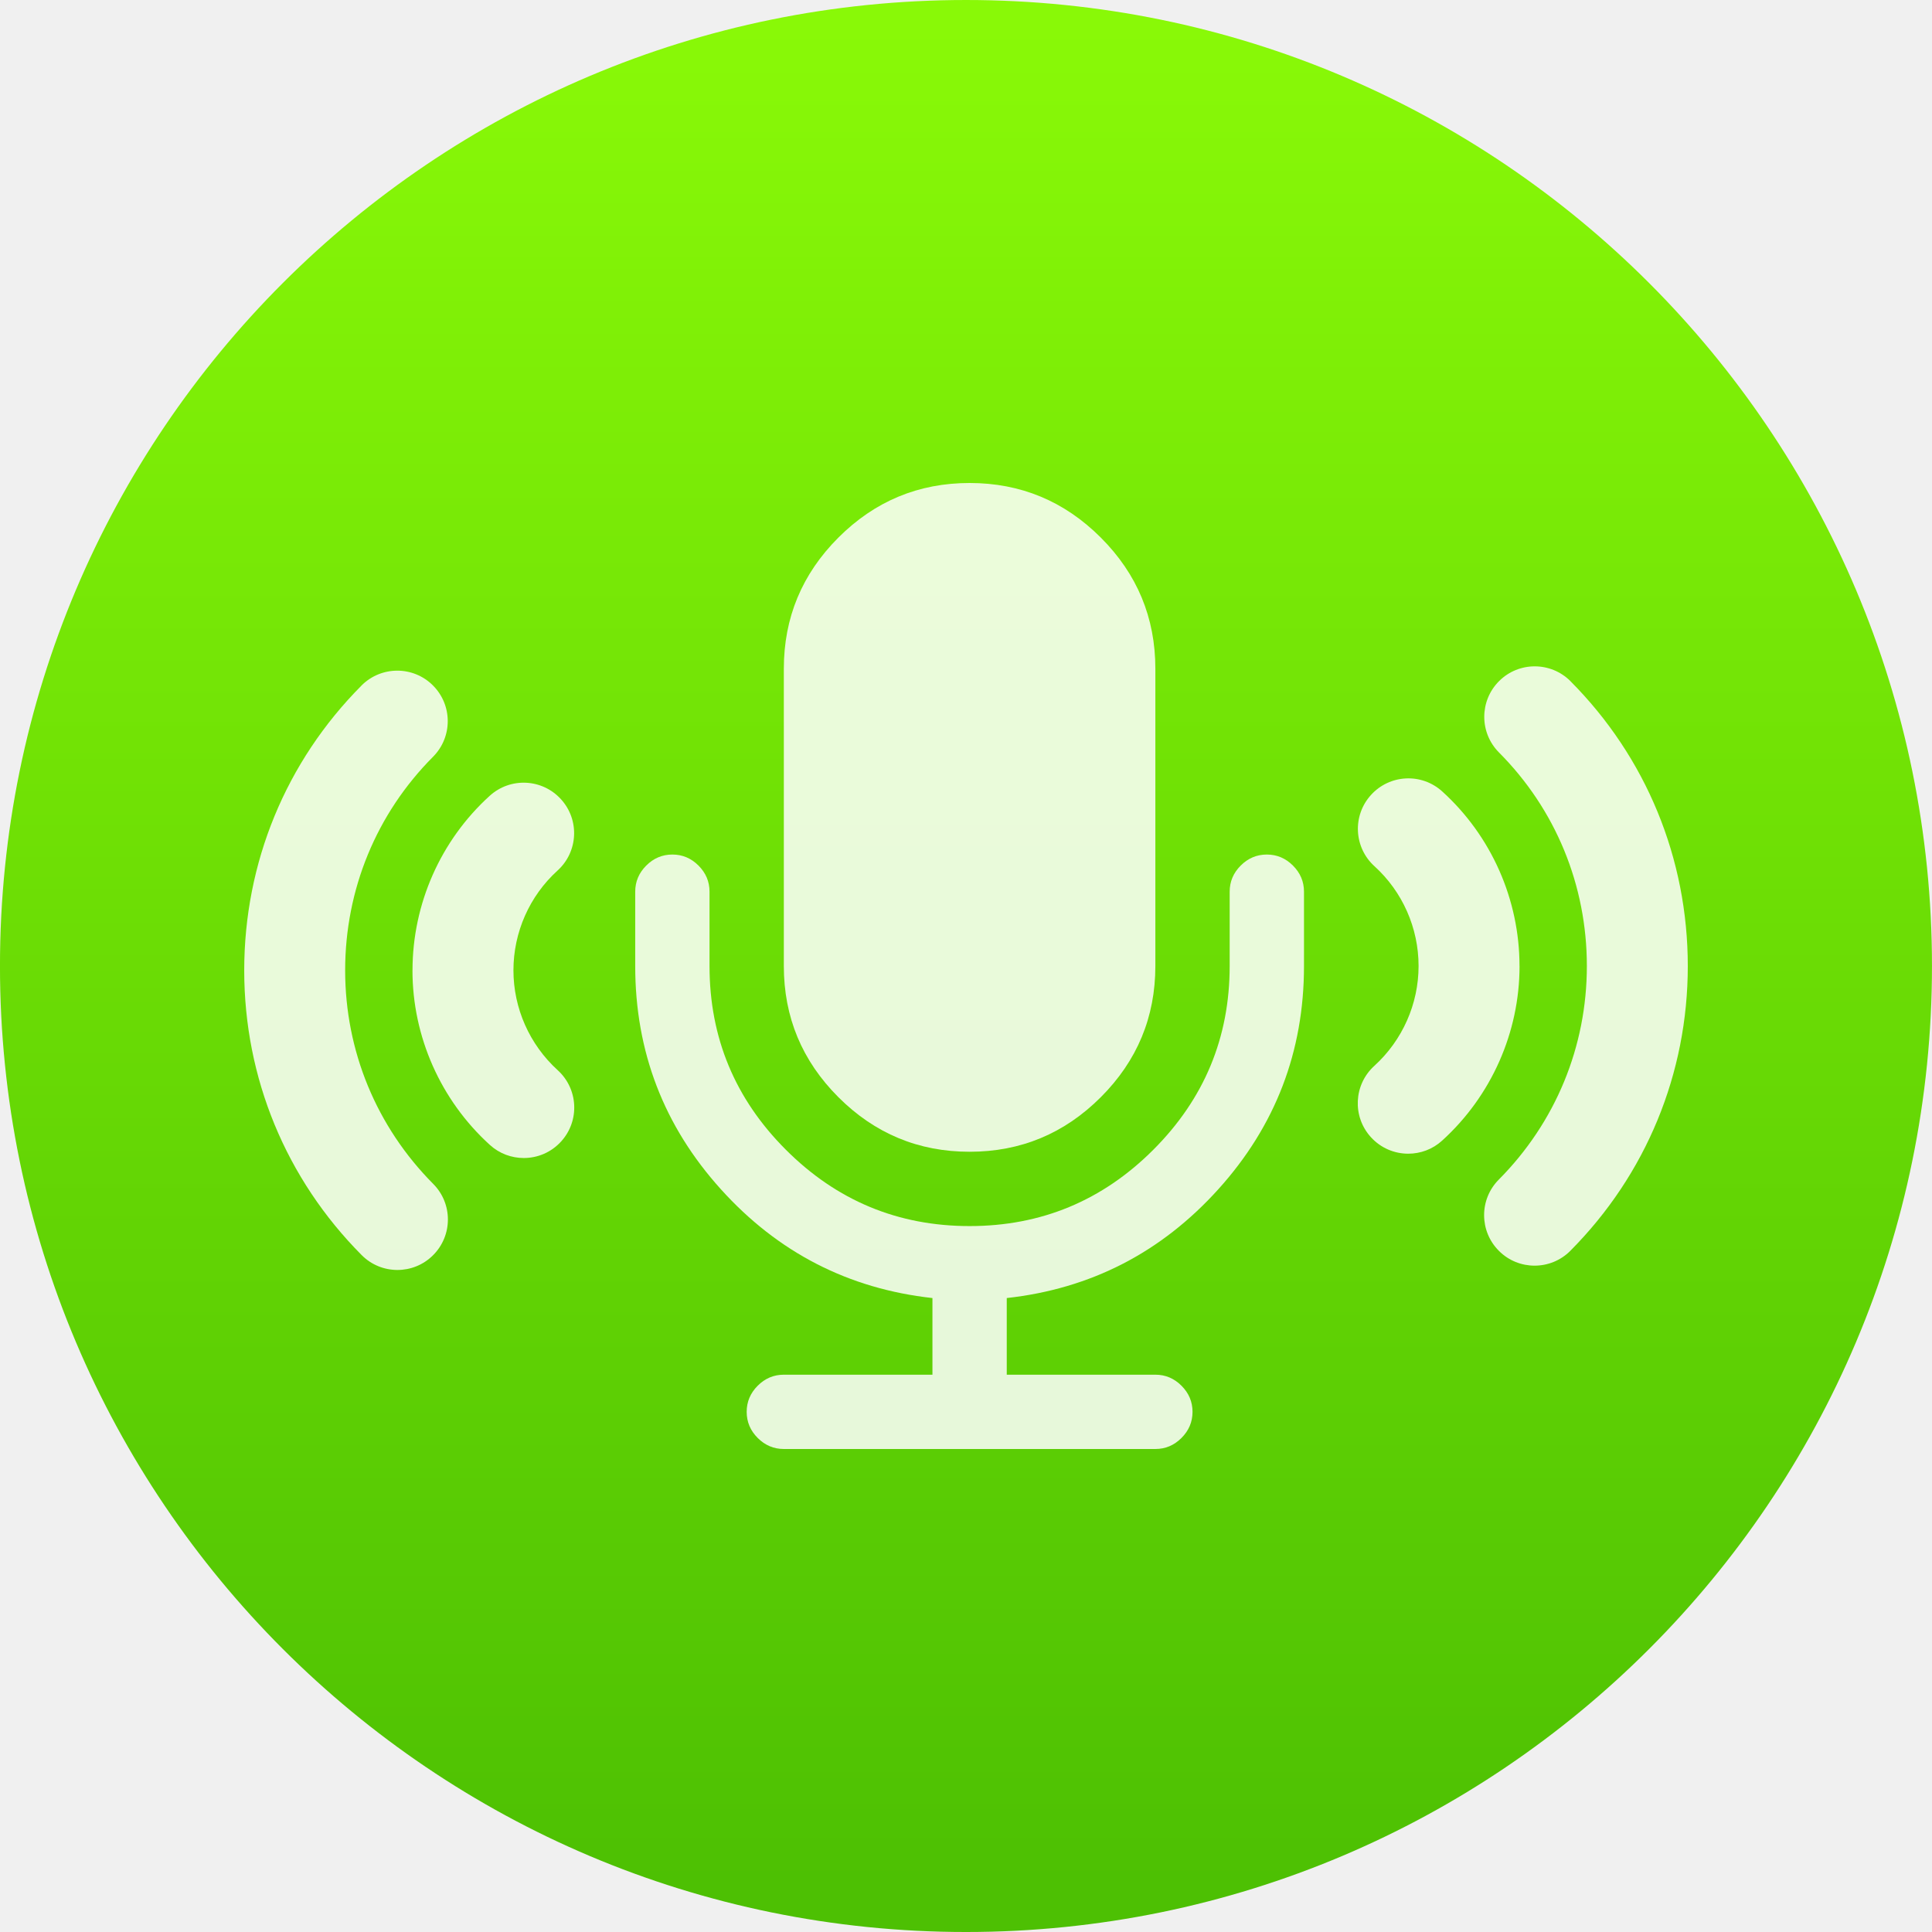
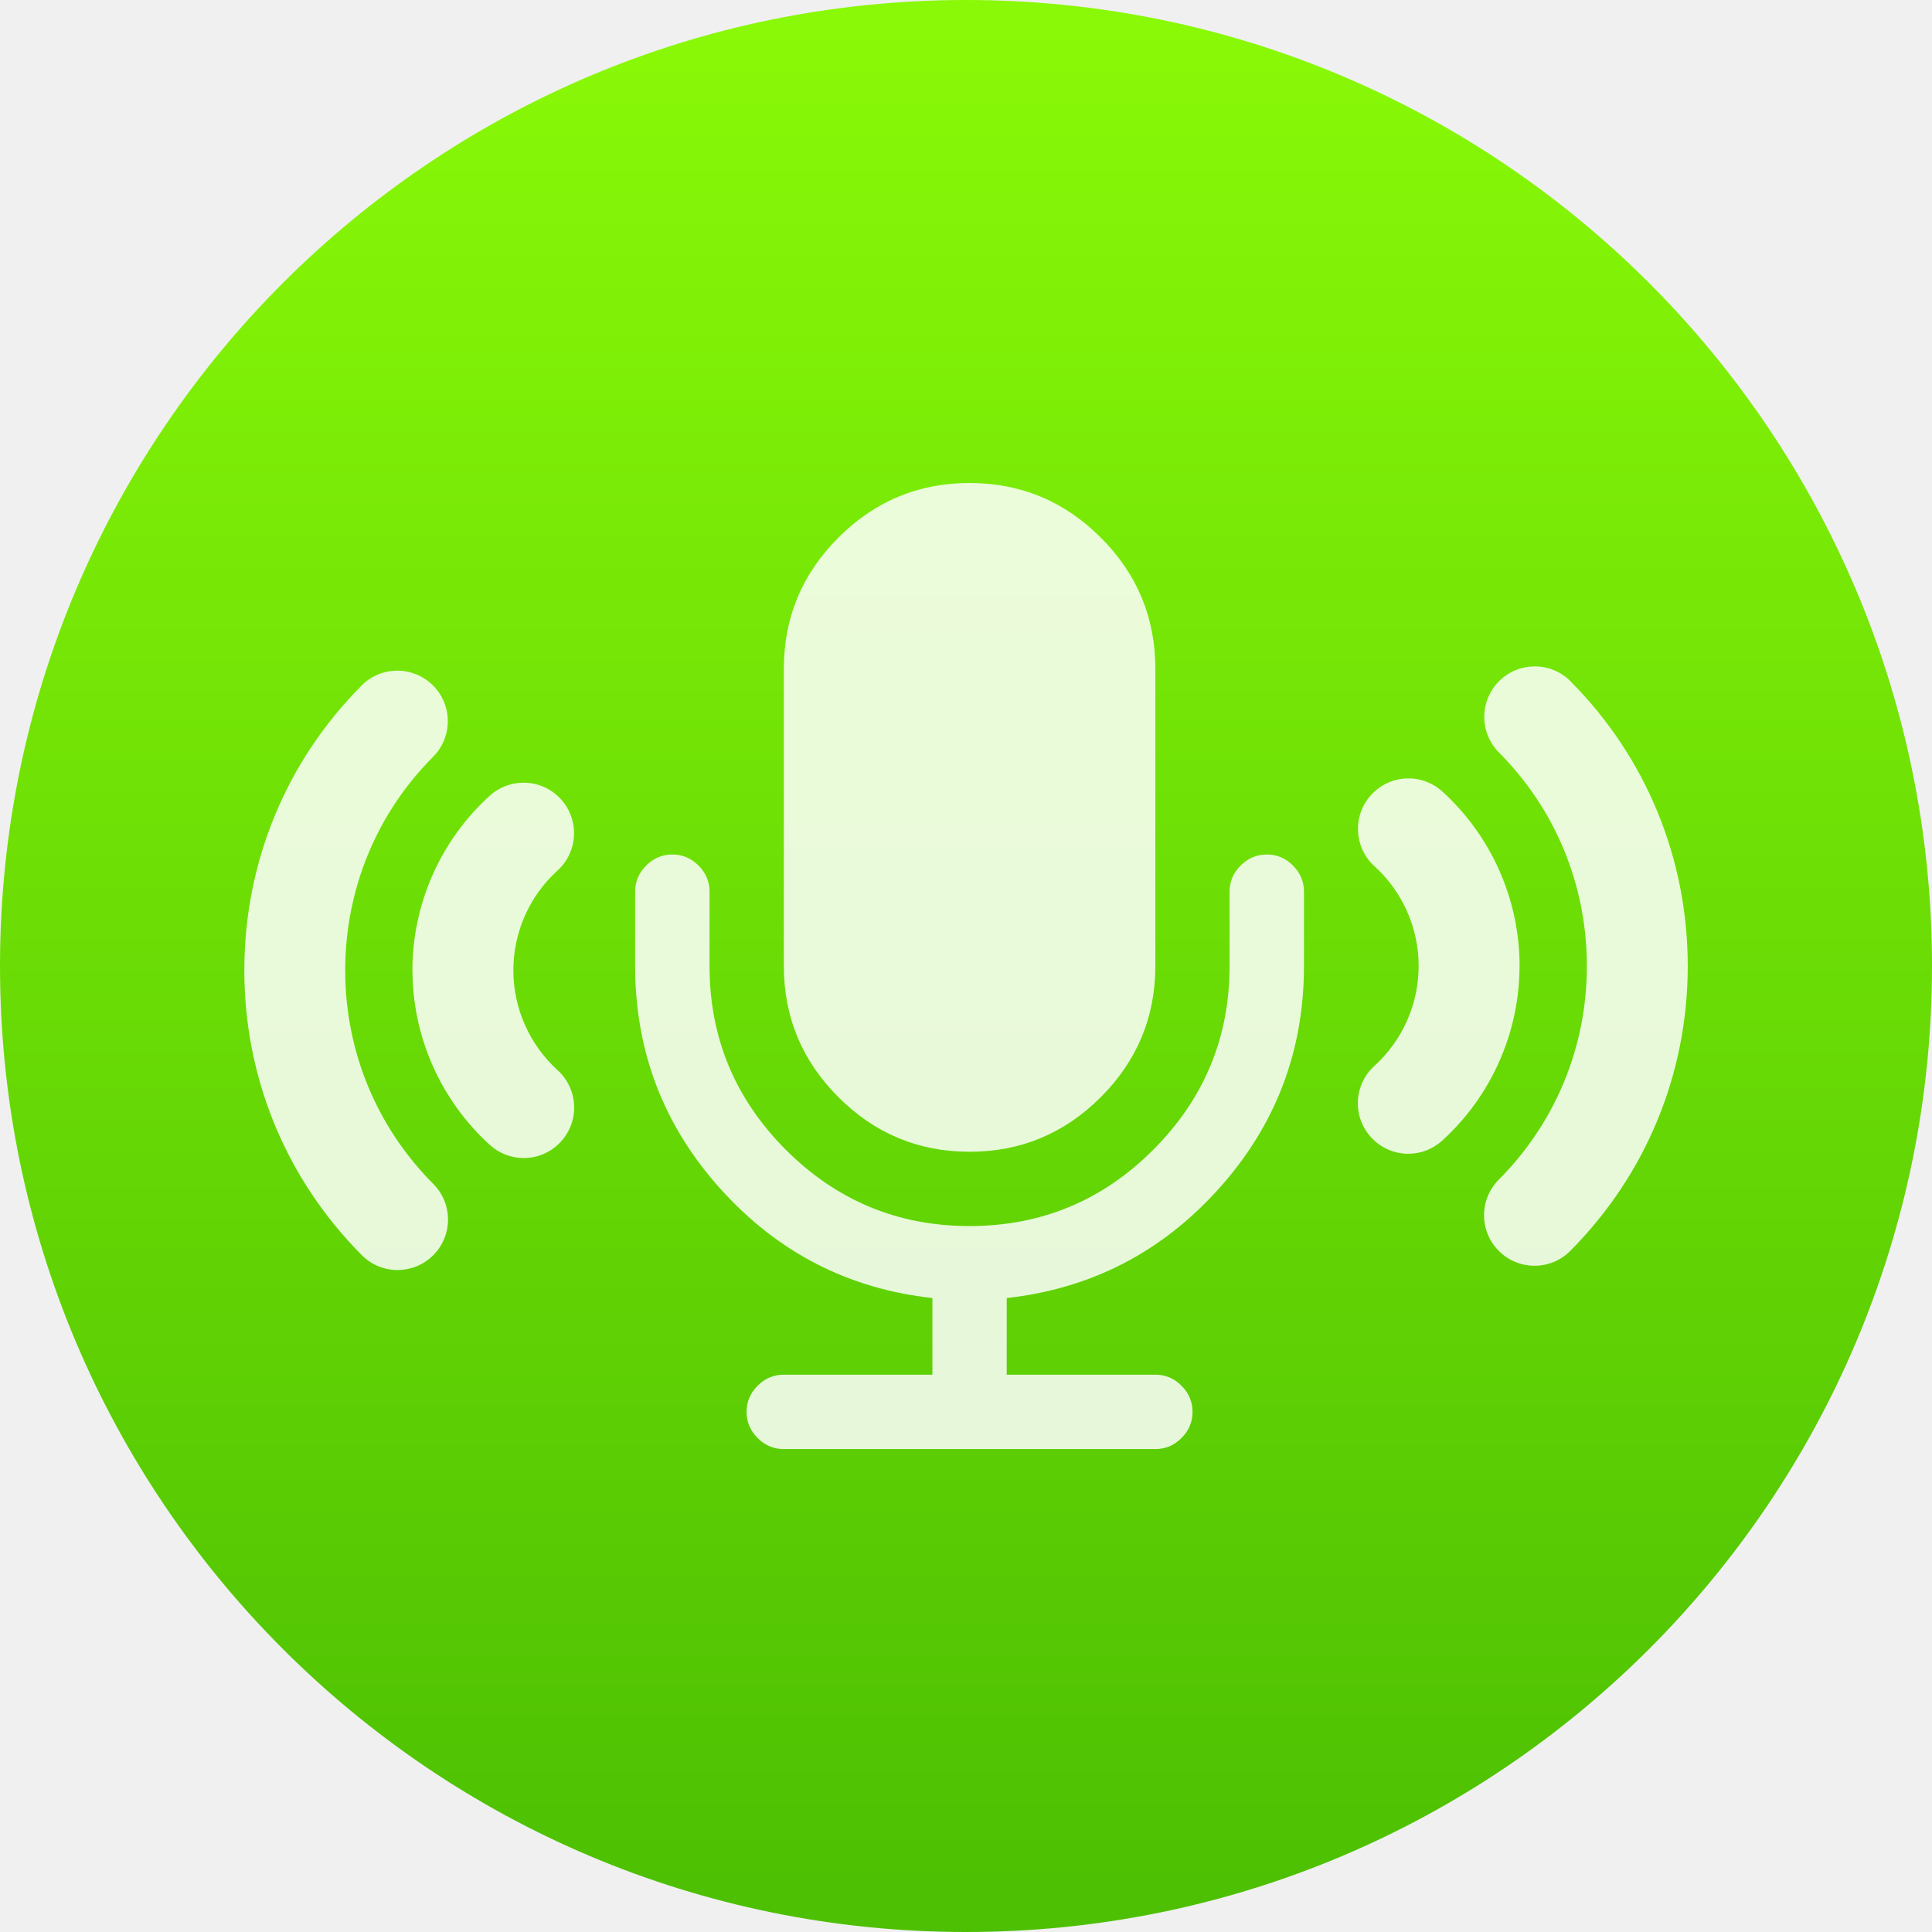
- <svg xmlns="http://www.w3.org/2000/svg" xmlns:ns1="http://www.openswatchbook.org/uri/2009/osb" xmlns:xlink="http://www.w3.org/1999/xlink" width="48" height="48" id="svg5453" version="1.1">
+ <svg xmlns="http://www.w3.org/2000/svg" xmlns:xlink="http://www.w3.org/1999/xlink" width="48" height="48" id="svg5453" version="1.1">
  <defs id="defs5455">
-     <linearGradient id="linearGradient4207" ns1:paint="gradient">
-       <stop style="stop-color:#3498db;stop-opacity:1;" offset="0" id="stop3371" />
-       <stop style="stop-color:#3498db;stop-opacity:0;" offset="1" id="stop3373" />
-     </linearGradient>
-     <linearGradient id="linearGradient4232">
-       <stop style="stop-color:#3889e9;stop-opacity:1" offset="0" id="stop4234-0" />
-       <stop style="stop-color:#5ea5fb;stop-opacity:1" offset="1" id="stop4236" />
-     </linearGradient>
-     <linearGradient y2="518.139" x2="399.994" y1="545.139" x1="399.994" gradientUnits="userSpaceOnUse" id="linearGradient4181" xlink:href="#linearGradient4325" />
+     <linearGradient gradientTransform="translate(-398.6967,-516.9234)" y2="518.139" x2="399.994" y1="545.139" x1="399.994" gradientUnits="userSpaceOnUse" id="linearGradient4181" xlink:href="#linearGradient4325" />
    <linearGradient id="linearGradient4325">
      <stop style="stop-color:#4dc003;stop-opacity:1" offset="0" id="stop4327" />
      <stop style="stop-color:#89f907;stop-opacity:1" offset="1" id="stop4329" />
    </linearGradient>
-     <linearGradient gradientUnits="userSpaceOnUse" y2="517.798" x2="399.571" y1="545.798" x1="399.571" id="linearGradient3426" xlink:href="#linearGradient4232" />
  </defs>
  <g id="layer1" transform="translate(-384.5714,-499.798)">
-     <g id="g4388" transform="matrix(0.9745961,0,0,0.9745961,62.26745,10.48688)">
-       <g transform="matrix(1.026066,0,0,1.026066,-63.89052,-10.76023)" id="layer1-9">
-         <g transform="matrix(1.714286,0,0,1.714286,-278.1224,-387.8557)" id="layer1-88">
-           <flowRoot xml:space="preserve" id="flowRoot4170" style="font-style:normal;font-variant:normal;font-weight:normal;font-stretch:normal;font-size:10px;line-height:125%;font-family:sans-serif;-inkscape-font-specification:'sans-serif, Normal';text-align:start;letter-spacing:0px;word-spacing:0px;writing-mode:lr-tb;text-anchor:start;fill:#000000;fill-opacity:1;stroke:none" transform="translate(355.6164,516.0647)">
-             <flowRegion id="flowRegion4172">
-               <rect id="rect4174" width="27" height="15" x="22" y="3" />
-             </flowRegion>
-             <flowPara id="flowPara4176">Plasm</flowPara>
-           </flowRoot>
-           <rect style="fill:#ffffff;fill-opacity:1;stroke:none" id="rect4035" width="0" height="11" x="334.455" y="525.923" />
-           <rect style="fill:#ffffff;fill-opacity:1;stroke:none" id="rect4035-4" width="0" height="11" x="334.134" y="524.923" />
-           <rect style="fill:#fbd2bf;fill-opacity:1;stroke:none" id="rect4035-3" width="0" height="11.114" x="332.598" y="524.809" />
-           <rect style="fill:#fbd2bf;fill-opacity:1;stroke:none" id="rect4035-1" width="0" height="11" x="334.134" y="524.923" />
-           <rect style="fill:#fbfbfb;fill-opacity:1;stroke:none" id="rect4035-5" width="0" height="11" x="334.134" y="524.923" />
-           <rect style="fill:#fffcf9;fill-opacity:1;stroke:none" id="rect4035-8" width="0" height="11" x="334.134" y="524.923" />
-           <rect style="fill:#e8d9eb;fill-opacity:1;stroke:none" id="rect4035-44" width="0" height="11" x="334.134" y="524.923" />
-           <rect style="fill:#e8d9eb;fill-opacity:1;stroke:none" id="rect4035-7" width="0" height="11" x="334.134" y="524.923" />
-           <g id="layer1-5-57">
-             <g transform="matrix(0.875,0,0,0.875,50.02594,66.45009)" id="layer1-9-5">
-               <g id="g4284" transform="matrix(1.142858,0,0,1.142858,-57.32742,-75.99502)">
-                 <g style="stroke:none;stroke-width:1.3;stroke-miterlimit:4;stroke-dasharray:none;stroke-opacity:1" transform="translate(0.1352427,0.04517549)" id="layer1-3-4">
-                   <circle style="opacity:1;fill:url(#linearGradient4181);fill-opacity:1;stroke:none;stroke-width:1.3;stroke-miterlimit:4;stroke-dasharray:none;stroke-dashoffset:0;stroke-opacity:1" id="path3377" cx="400.571" cy="531.798" r="14" />
-                   <circle r="14" cy="531.798" cx="400.571" id="circle4174" style="opacity:1;fill:#5ea5fb;fill-opacity:0;stroke:none;stroke-width:1.3;stroke-miterlimit:4;stroke-dasharray:none;stroke-dashoffset:0;stroke-opacity:1" />
-                   <circle r="0" cy="531.798" cx="400.571" id="ellipse4233" style="opacity:1;fill:url(#linearGradient3426);fill-opacity:1;stroke:none;stroke-width:1.3;stroke-miterlimit:4;stroke-dasharray:none;stroke-dashoffset:0;stroke-opacity:1" />
-                 </g>
-                 <g transform="matrix(0.8749993,0,0,0.8749993,393.7067,-381.973)" id="layer1-0" style="fill:#ffffff;fill-opacity:0.85">
-                   <g id="layer1-4-6" transform="translate(-412.883,512.0035)" style="fill:#ffffff;fill-opacity:0.85">
-                     <g transform="translate(392.5714,-514.5642)" id="layer1-7" style="fill:#ffffff;fill-opacity:0.85" />
-                     <g id="g4240" transform="translate(341.797,500.2525)" style="fill:#ffffff;fill-opacity:0.85">
-                       <g id="layer1-1-6" transform="translate(-392.9882,-511.2779)" style="fill:#ffffff;fill-opacity:0.85">
-                         <g transform="matrix(0.7173344,0,0,0.7173344,181.1682,163.8961)" id="layer1-5-4" style="fill:#ffffff;fill-opacity:0.85">
-                           <g transform="matrix(2.080272,0,0,2.080272,350.916,-1637.507)" id="layer1-5-5" style="fill:#ffffff;fill-opacity:0.85">
-                             <g style="fill:#ffffff;fill-opacity:0.85" transform="matrix(0.07908756,0,0,0.07908756,22.5398,1036.088)" id="microphone28-9">
-                               <g style="fill:#ffffff;fill-opacity:0.85" id="g4987-1" />
-                             </g>
-                           </g>
-                         </g>
-                       </g>
-                     </g>
-                   </g>
-                 </g>
-               </g>
+     <g style="display:inline;enable-background:new" id="g4238" transform="translate(225.8191,462.4457)">
+       <g style="display:inline" id="layer1-8" transform="matrix(0.2265519,0,0,0.2265519,106.9484,54.31088)">
+         <g style="display:none" id="layer6" />
+         <g id="g4027" />
+         <g id="g4061" />
+         <g id="g3751" />
+         <g id="g3782" />
+         <g id="g3725" />
+         <g id="g4370" transform="matrix(4.414,0,0,4.414,59.27521,39.3573)">
+           <g id="g4182" transform="matrix(1.714286,0,0,1.714286,-30.83929,-12.37502)">
+             <g id="g4189" transform="translate(52.50003,-8.749968)">
+               <circle r="14" cy="14.875" cx="1.875" id="path3377" style="opacity:1;fill:url(#linearGradient4181);fill-opacity:1;stroke:none;stroke-width:1.3;stroke-miterlimit:4;stroke-dasharray:none;stroke-dashoffset:0;stroke-opacity:1" />
+               <path style="fill:#ffffff;fill-opacity:0.85" id="path4989-5" d="m 1.927,17.567 c 0.74,0 1.374,-0.264 1.901,-0.791 0.527,-0.527 0.791,-1.161 0.791,-1.901 l 0,-4.308 c 0,-0.74 -0.263,-1.374 -0.791,-1.901 -0.527,-0.527 -1.161,-0.791 -1.901,-0.791 -0.74,0 -1.374,0.264 -1.901,0.791 -0.527,0.527 -0.791,1.161 -0.791,1.901 l 0,4.308 c 0,0.74 0.264,1.374 0.791,1.901 0.527,0.527 1.161,0.791 1.901,0.791 l 0,0 z" />
+               <path style="fill:#ffffff;fill-opacity:0.85" id="path4991-8" d="m 6.613,13.419 c -0.106,-0.107 -0.233,-0.16 -0.379,-0.16 -0.146,0 -0.272,0.053 -0.379,0.16 -0.107,0.107 -0.16,0.233 -0.16,0.379 l 0,1.077 c 0,1.038 -0.369,1.925 -1.106,2.663 -0.737,0.738 -1.625,1.106 -2.663,1.106 -1.038,0 -1.925,-0.369 -2.663,-1.106 C -1.473,16.8 -1.842,15.913 -1.842,14.875 l 0,-1.077 c 0,-0.146 -0.053,-0.272 -0.16,-0.379 -0.107,-0.107 -0.233,-0.16 -0.379,-0.16 -0.146,0 -0.272,0.053 -0.379,0.16 -0.107,0.107 -0.16,0.233 -0.16,0.379 l 0,1.077 c 0,1.24 0.414,2.318 1.241,3.235 0.827,0.917 1.849,1.443 3.067,1.577 l 0,1.111 -2.154,0 c -0.146,0 -0.272,0.053 -0.379,0.16 -0.107,0.107 -0.16,0.233 -0.16,0.379 0,0.146 0.053,0.272 0.16,0.379 0.107,0.107 0.233,0.16 0.379,0.16 l 5.385,0 c 0.146,0 0.272,-0.053 0.379,-0.16 0.107,-0.106 0.16,-0.233 0.16,-0.379 0,-0.146 -0.053,-0.272 -0.16,-0.379 -0.106,-0.107 -0.233,-0.16 -0.379,-0.16 l -2.154,0 0,-1.111 c 1.217,-0.135 2.239,-0.66 3.067,-1.577 0.827,-0.917 1.241,-1.995 1.241,-3.235 l 0,-1.077 c 0,-0.146 -0.053,-0.272 -0.16,-0.379 l 0,0 z" />
+               <path id="path5-9" d="m 9.897,14.876 c 0,0.961 -0.409,1.883 -1.121,2.53 -0.14,0.127 -0.315,0.19 -0.491,0.19 -0.199,0 -0.397,-0.081 -0.541,-0.24 -0.272,-0.299 -0.249,-0.762 0.05,-1.033 0.408,-0.371 0.641,-0.898 0.641,-1.447 0,-0.551 -0.233,-1.078 -0.639,-1.446 -0.299,-0.271 -0.322,-0.734 -0.051,-1.033 0.271,-0.3 0.733,-0.322 1.033,-0.051 0.711,0.645 1.12,1.567 1.12,2.53 z M 10.636,10.748 c -0.285,-0.286 -0.748,-0.287 -1.034,-0.002 -0.287,0.285 -0.288,0.748 -0.003,1.035 0.822,0.825 1.274,1.925 1.274,3.096 0,1.168 -0.453,2.267 -1.277,3.095 -0.285,0.286 -0.284,0.749 0.003,1.034 0.142,0.142 0.329,0.213 0.516,0.213 0.188,0 0.376,-0.072 0.518,-0.216 1.098,-1.104 1.702,-2.569 1.702,-4.127 0,-1.56 -0.604,-3.027 -1.7,-4.128 z" style="fill:#ffffff;fill-opacity:0.851;stroke-width:1.317;stroke-miterlimit:4;stroke-dasharray:none" />
+               <path id="path5-9-8" d="m -6.147,14.938 c 0,0.961 0.409,1.883 1.121,2.53 0.14,0.127 0.315,0.19 0.491,0.19 0.199,0 0.397,-0.081 0.541,-0.24 0.272,-0.299 0.249,-0.762 -0.05,-1.033 -0.408,-0.371 -0.641,-0.898 -0.641,-1.447 0,-0.551 0.233,-1.078 0.639,-1.446 0.299,-0.271 0.322,-0.734 0.051,-1.033 -0.271,-0.3 -0.733,-0.322 -1.033,-0.051 -0.711,0.645 -1.12,1.567 -1.12,2.53 z m -0.738,-4.128 c 0.285,-0.286 0.748,-0.287 1.034,-0.002 0.287,0.285 0.288,0.748 0.003,1.035 -0.822,0.825 -1.274,1.925 -1.274,3.096 0,1.168 0.453,2.267 1.277,3.095 0.285,0.286 0.284,0.749 -0.003,1.034 -0.142,0.142 -0.329,0.213 -0.516,0.213 -0.188,0 -0.376,-0.072 -0.518,-0.216 -1.098,-1.104 -1.702,-2.569 -1.702,-4.127 0,-1.56 0.604,-3.027 1.7,-4.128 z" style="fill:#ffffff;fill-opacity:0.851;stroke-width:1.317;stroke-miterlimit:4;stroke-dasharray:none" />
            </g>
          </g>
        </g>
      </g>
-       <g id="g4517" transform="translate(0.09189867,-3.5594754e-6)">
-         <path d="m 47,94.07 c 7.17,0 13.307,-2.553 18.412,-7.657 C 70.517,81.309 73.07,75.17 73.07,68 l 0,-41.714 C 73.07,19.116 70.519,12.979 65.412,7.873 60.307,2.768 54.17,0.214 47,0.214 c -7.17,0 -13.307,2.554 -18.413,7.659 -5.106,5.105 -7.659,11.243 -7.659,18.413 l 0,41.714 c 0,7.17 2.554,13.309 7.659,18.413 C 33.692,91.517 39.83,94.07 47,94.07 l 0,0 z" id="path4989-5" style="fill:#ffffff;fill-opacity:0.85" transform="matrix(0.1816421,0,0,0.1816421,346.7935,514.3395)" />
-         <path d="m 92.38,53.905 c -1.03,-1.032 -2.254,-1.548 -3.666,-1.548 -1.412,0 -2.634,0.516 -3.666,1.548 -1.032,1.032 -1.548,2.254 -1.548,3.666 L 83.5,68 C 83.5,78.049 79.928,86.643 72.786,93.786 65.645,100.929 57.049,104.5 47,104.5 36.951,104.5 28.356,100.929 21.213,93.786 14.071,86.645 10.5,78.049 10.5,68 l 0,-10.429 C 10.5,56.159 9.984,54.937 8.952,53.905 7.92,52.873 6.699,52.357 5.286,52.357 c -1.413,0 -2.635,0.516 -3.667,1.548 -1.032,1.032 -1.548,2.254 -1.548,3.666 l 0,10.429 c 0,12.004 4.006,22.446 12.017,31.326 8.011,8.88 17.91,13.972 29.697,15.275 l 0,10.756 -20.857,0 c -1.412,0 -2.634,0.516 -3.666,1.548 -1.032,1.032 -1.548,2.254 -1.548,3.666 0,1.411 0.516,2.635 1.548,3.666 1.032,1.032 2.254,1.549 3.666,1.549 l 52.142,0 c 1.412,0 2.636,-0.517 3.666,-1.549 1.033,-1.031 1.55,-2.255 1.55,-3.666 0,-1.412 -0.517,-2.634 -1.55,-3.666 -1.03,-1.032 -2.254,-1.548 -3.666,-1.548 l -20.855,0 0,-10.756 C 64,113.298 73.899,108.206 81.911,99.326 89.923,90.446 93.93,80.004 93.93,68 l 0,-10.429 c 0,-1.412 -0.517,-2.633 -1.55,-3.666 l 0,0 z" id="path4991-8" style="fill:#ffffff;fill-opacity:0.85" transform="matrix(0.1816421,0,0,0.1816421,346.7935,514.3395)" />
-         <path style="fill:#ffffff;fill-opacity:0.851;stroke-width:1.317;stroke-miterlimit:4;stroke-dasharray:none" d="m 369.35,526.692 c 0,1.69 -0.719,3.312 -1.973,4.45 -0.246,0.224 -0.555,0.334 -0.865,0.334 -0.35,0 -0.698,-0.142 -0.952,-0.422 -0.478,-0.526 -0.438,-1.34 0.088,-1.817 0.717,-0.652 1.128,-1.579 1.128,-2.546 0,-0.969 -0.41,-1.895 -1.124,-2.543 -0.527,-0.477 -0.567,-1.291 -0.089,-1.817 0.477,-0.527 1.29,-0.567 1.817,-0.089 1.251,1.134 1.969,2.756 1.969,4.45 z m 1.299,-7.261 c -0.501,-0.503 -1.317,-0.505 -1.819,-0.004 -0.504,0.501 -0.506,1.316 -0.005,1.82 1.445,1.451 2.241,3.385 2.241,5.445 0,2.055 -0.798,3.987 -2.245,5.444 -0.501,0.503 -0.499,1.318 0.005,1.819 0.25,0.25 0.579,0.375 0.907,0.375 0.33,0 0.661,-0.126 0.912,-0.379 1.931,-1.942 2.994,-4.519 2.994,-7.258 0,-2.745 -1.062,-5.324 -2.99,-7.261 z" id="path5-9" />
-         <path style="fill:#ffffff;fill-opacity:0.851;stroke-width:1.317;stroke-miterlimit:4;stroke-dasharray:none" d="m 341.128,526.802 c 0,1.69 0.719,3.312 1.973,4.45 0.246,0.224 0.555,0.334 0.865,0.334 0.35,0 0.698,-0.142 0.952,-0.422 0.478,-0.526 0.438,-1.34 -0.088,-1.817 -0.717,-0.652 -1.128,-1.579 -1.128,-2.546 0,-0.969 0.41,-1.895 1.124,-2.543 0.527,-0.477 0.567,-1.291 0.089,-1.817 -0.477,-0.527 -1.29,-0.567 -1.817,-0.089 -1.251,1.134 -1.969,2.756 -1.969,4.45 z m -1.299,-7.261 c 0.501,-0.503 1.317,-0.505 1.819,-0.004 0.504,0.501 0.506,1.316 0.005,1.82 -1.445,1.451 -2.241,3.385 -2.241,5.445 0,2.055 0.798,3.987 2.245,5.444 0.501,0.503 0.499,1.318 -0.005,1.819 -0.25,0.25 -0.579,0.375 -0.907,0.375 -0.33,0 -0.661,-0.126 -0.912,-0.379 -1.931,-1.942 -2.994,-4.519 -2.994,-7.258 0,-2.745 1.062,-5.324 2.99,-7.261 z" id="path5-9-8" />
-       </g>
    </g>
  </g>
</svg>
